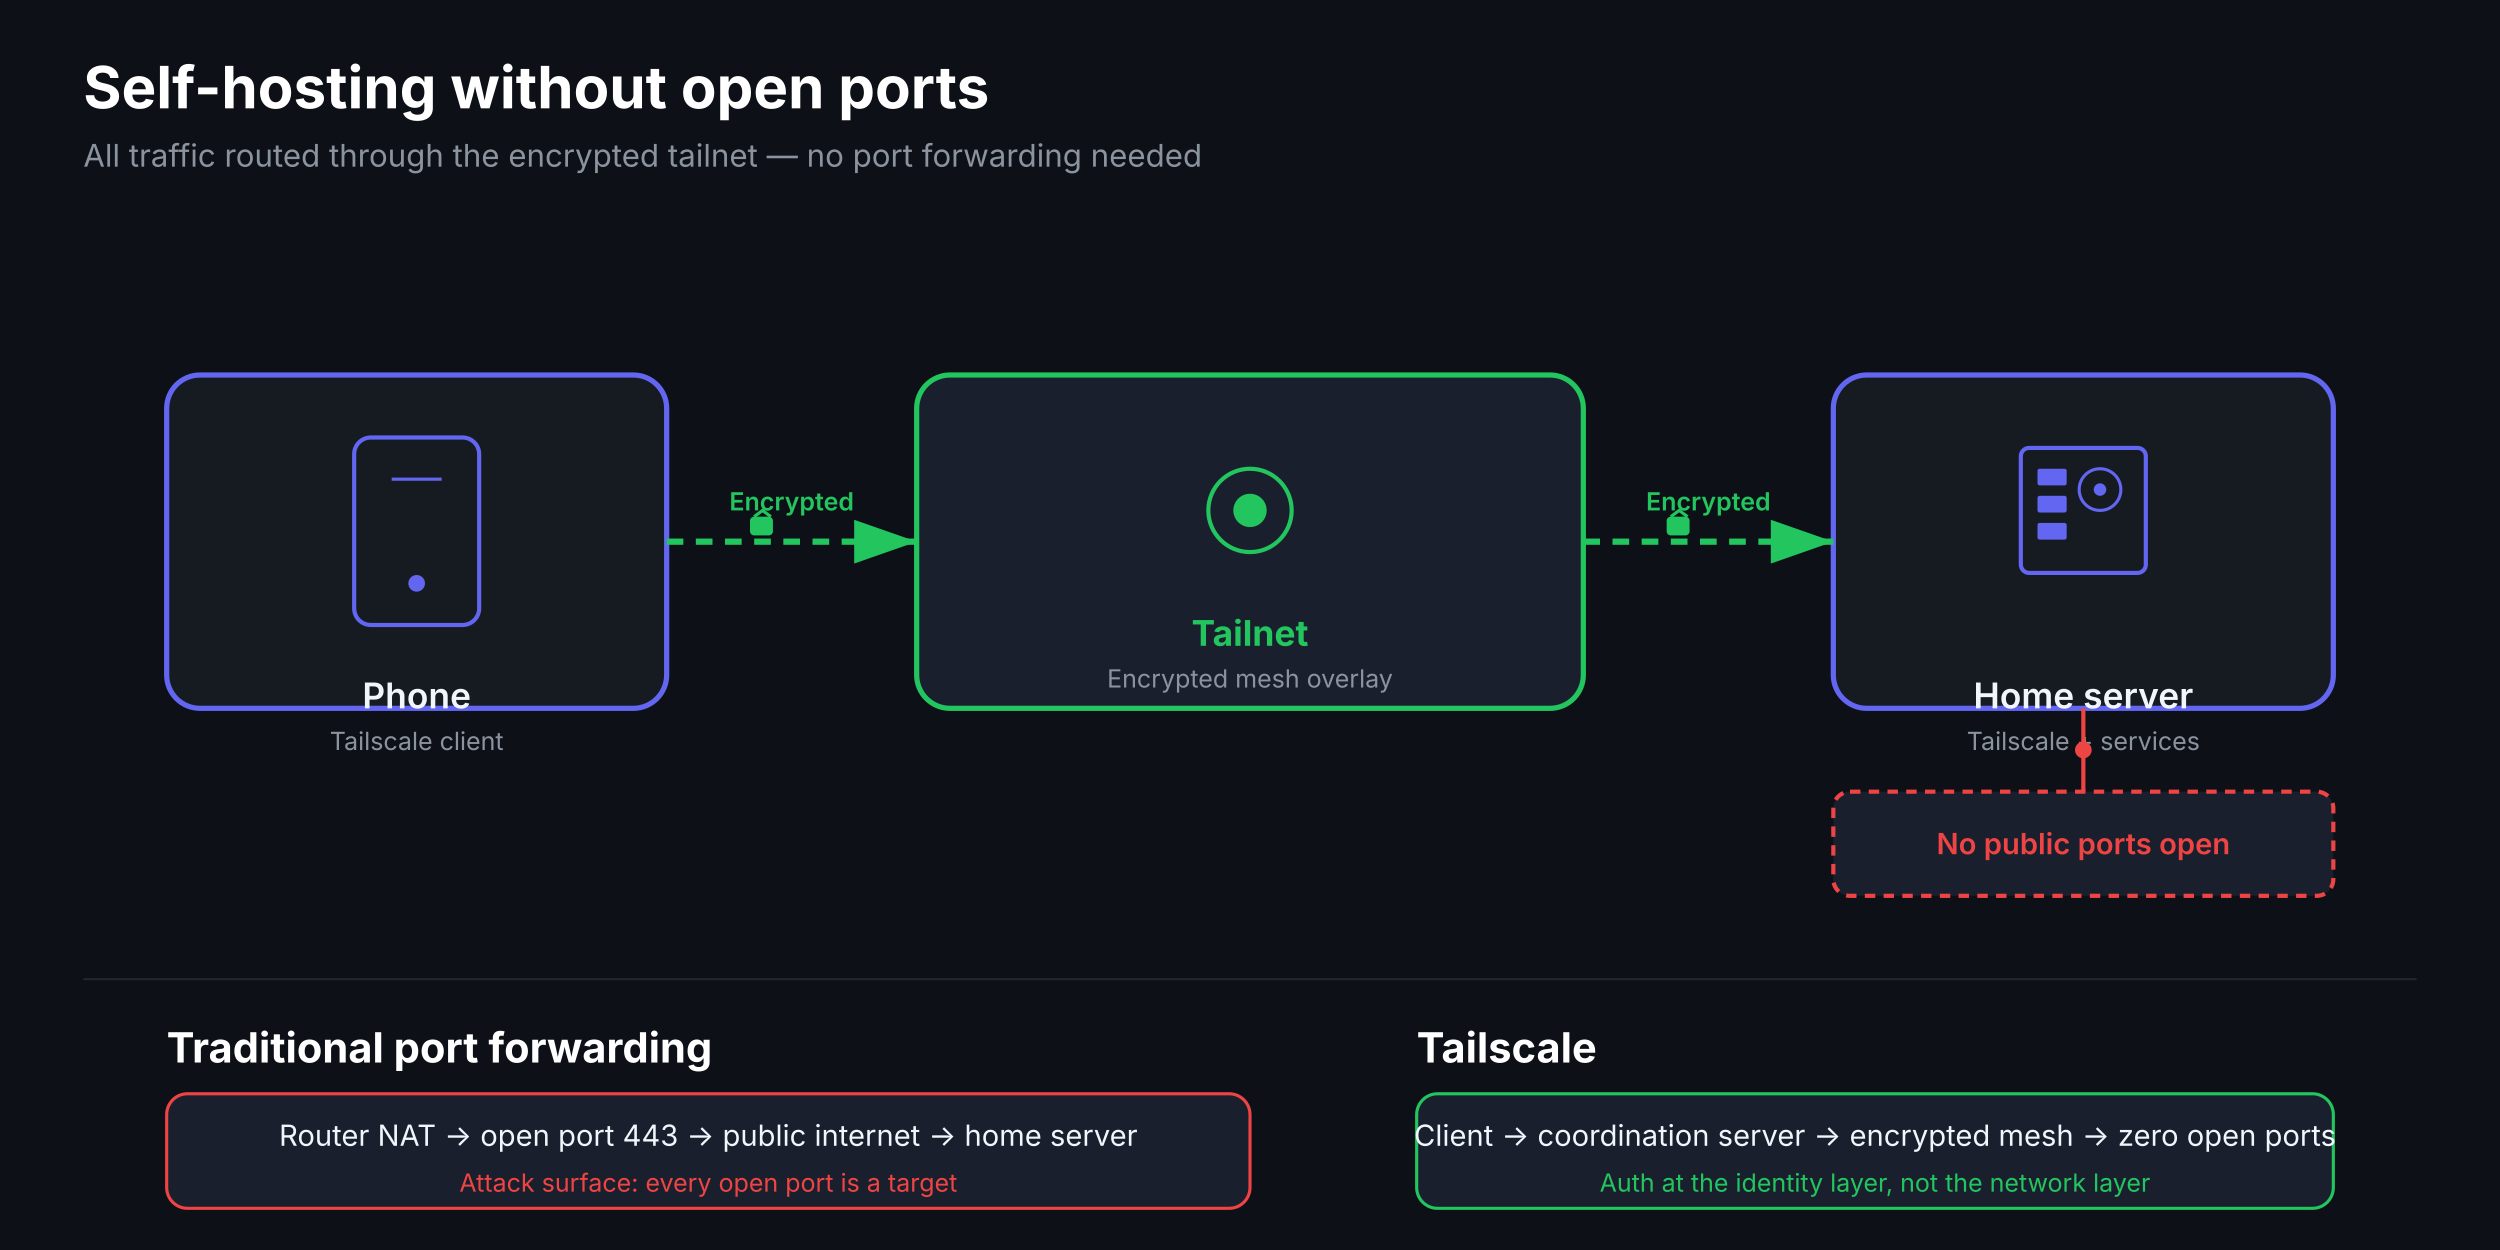
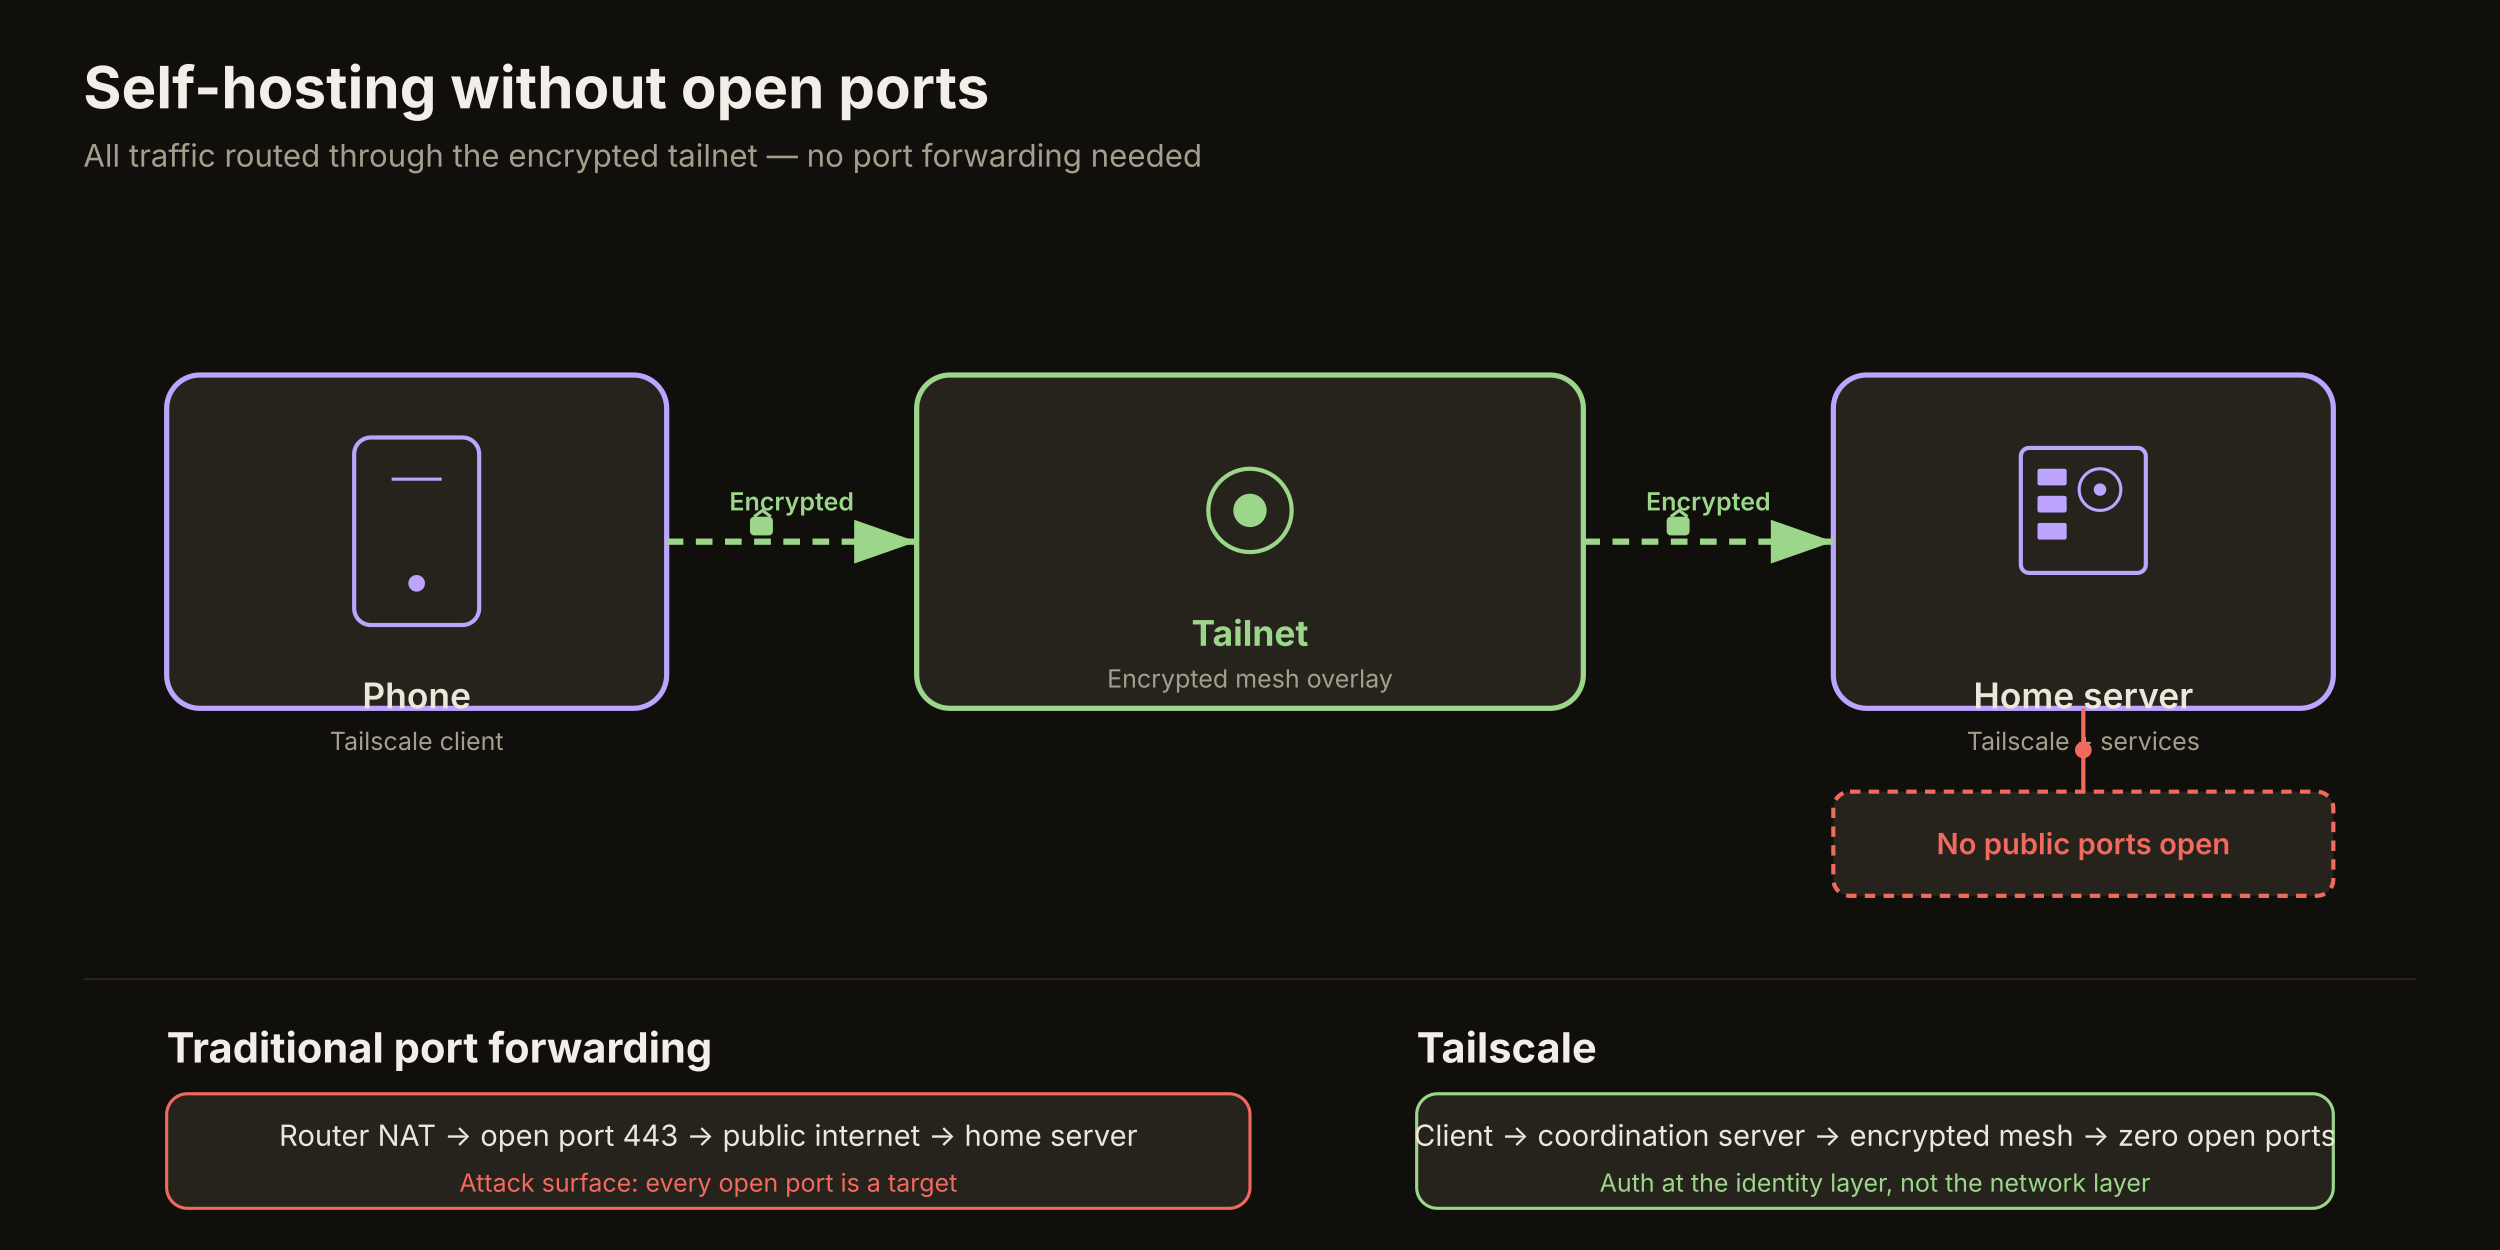
<svg xmlns="http://www.w3.org/2000/svg" width="1200" height="600" viewBox="0 0 1200 600" role="img" aria-labelledby="ra-title ra-desc">
  <defs>
    <marker id="arrowGreen" markerWidth="10" markerHeight="7" refX="10" refY="3.5" orient="auto">
-       <polygon points="0 0, 10 3.5, 0 7" fill="#22c55e" />
+       <polygon points="0 0, 10 3.5, 0 7" fill="var(--c-hue-green, #9bd68a)" />
    </marker>
  </defs>
-   <rect width="1200" height="600" fill="#0d1117" />
-   <text x="40" y="52" font-family="system-ui, -apple-system, sans-serif" font-size="28" font-weight="700" fill="#ffffff">Self-hosting without open ports</text>
-   <text x="40" y="80" font-family="system-ui, -apple-system, sans-serif" font-size="15" fill="#8b949e">All traffic routed through the encrypted tailnet — no port forwarding needed</text>
-   <rect x="80" y="180" width="240" height="160" rx="16" fill="#161b22" stroke="#6366f1" stroke-width="2.5" />
-   <rect x="170" y="210" width="60" height="90" rx="8" fill="none" stroke="#6366f1" stroke-width="2" />
-   <line x1="188" y1="230" x2="212" y2="230" stroke="#6366f1" stroke-width="1.5" />
-   <circle cx="200" cy="280" r="4" fill="#6366f1" />
-   <text x="200" y="340" font-family="system-ui, -apple-system, sans-serif" font-size="17" font-weight="600" fill="#f0f6fc" text-anchor="middle">Phone</text>
-   <text x="200" y="360" font-family="system-ui, -apple-system, sans-serif" font-size="12" fill="#8b949e" text-anchor="middle">Tailscale client</text>
-   <rect x="440" y="180" width="320" height="160" rx="16" fill="#1a1f2e" stroke="#22c55e" stroke-width="2.5" />
-   <circle cx="600" cy="245" r="20" fill="none" stroke="#22c55e" stroke-width="2" />
-   <circle cx="600" cy="245" r="8" fill="#22c55e" />
-   <text x="600" y="310" font-family="system-ui, -apple-system, sans-serif" font-size="17" font-weight="700" fill="#22c55e" text-anchor="middle">Tailnet</text>
-   <text x="600" y="330" font-family="system-ui, -apple-system, sans-serif" font-size="12" fill="#8b949e" text-anchor="middle">Encrypted mesh overlay</text>
-   <rect x="880" y="180" width="240" height="160" rx="16" fill="#161b22" stroke="#6366f1" stroke-width="2.5" />
-   <rect x="970" y="215" width="60" height="60" rx="4" fill="none" stroke="#6366f1" stroke-width="2" />
-   <rect x="978" y="225" width="14" height="8" rx="1" fill="#6366f1" />
-   <rect x="978" y="238" width="14" height="8" rx="1" fill="#6366f1" />
-   <rect x="978" y="251" width="14" height="8" rx="1" fill="#6366f1" />
-   <circle cx="1008" cy="235" r="10" fill="none" stroke="#6366f1" stroke-width="1.5" />
-   <circle cx="1008" cy="235" r="3" fill="#6366f1" />
-   <text x="1000" y="340" font-family="system-ui, -apple-system, sans-serif" font-size="17" font-weight="600" fill="#f0f6fc" text-anchor="middle">Home server</text>
-   <text x="1000" y="360" font-family="system-ui, -apple-system, sans-serif" font-size="12" fill="#8b949e" text-anchor="middle">Tailscale + services</text>
-   <line x1="320" y1="260" x2="440" y2="260" stroke="#22c55e" stroke-width="3" stroke-dasharray="8 6" marker-end="url(#arrowGreen)" />
-   <rect x="360" y="248" width="11" height="9" rx="2" fill="#22c55e" />
-   <path d="M362 248 l4 -3 l4 3" fill="none" stroke="#22c55e" stroke-width="1.5" />
-   <text x="380" y="245" font-family="system-ui, -apple-system, sans-serif" font-size="12" fill="#22c55e" text-anchor="middle" font-weight="600">Encrypted</text>
-   <line x1="760" y1="260" x2="880" y2="260" stroke="#22c55e" stroke-width="3" stroke-dasharray="8 6" marker-end="url(#arrowGreen)" />
-   <rect x="800" y="248" width="11" height="9" rx="2" fill="#22c55e" />
-   <path d="M802 248 l4 -3 l4 3" fill="none" stroke="#22c55e" stroke-width="1.5" />
-   <text x="820" y="245" font-family="system-ui, -apple-system, sans-serif" font-size="12" fill="#22c55e" text-anchor="middle" font-weight="600">Encrypted</text>
-   <rect x="880" y="380" width="240" height="50" rx="8" fill="#1a1f2e" stroke="#ef4444" stroke-width="2" stroke-dasharray="5 4" />
-   <text x="1000" y="410" font-family="system-ui, -apple-system, sans-serif" font-size="14" font-weight="600" fill="#ef4444" text-anchor="middle">No public ports open</text>
-   <line x1="1000" y1="340" x2="1000" y2="380" stroke="#ef4444" stroke-width="2" />
-   <circle cx="1000" cy="360" r="4" fill="#ef4444" />
-   <line x1="40" y1="470" x2="1160" y2="470" stroke="#21262d" stroke-width="1" />
-   <text x="80" y="510" font-family="system-ui, -apple-system, sans-serif" font-size="20" font-weight="700" fill="#ffffff">Traditional port forwarding</text>
-   <rect x="80" y="525" width="520" height="55" rx="10" fill="#1a1f2e" stroke="#ef4444" stroke-width="1.5" />
-   <text x="340" y="550" font-family="system-ui, -apple-system, sans-serif" font-size="14" fill="#f0f6fc" text-anchor="middle">Router NAT → open port 443 → public internet → home server</text>
-   <text x="340" y="572" font-family="system-ui, -apple-system, sans-serif" font-size="12" fill="#ef4444" text-anchor="middle">Attack surface: every open port is a target</text>
-   <text x="680" y="510" font-family="system-ui, -apple-system, sans-serif" font-size="20" font-weight="700" fill="#ffffff">Tailscale</text>
-   <rect x="680" y="525" width="440" height="55" rx="10" fill="#1a1f2e" stroke="#22c55e" stroke-width="1.5" />
-   <text x="900" y="550" font-family="system-ui, -apple-system, sans-serif" font-size="14" fill="#f0f6fc" text-anchor="middle">Client → coordination server → encrypted mesh → zero open ports</text>
-   <text x="900" y="572" font-family="system-ui, -apple-system, sans-serif" font-size="12" fill="#22c55e" text-anchor="middle">Auth at the identity layer, not the network layer</text>
+   <rect width="1200" height="600" fill="var(--c-sunken, #100f0c)" />
+   <text x="40" y="52" font-family="system-ui, -apple-system, sans-serif" font-size="28" font-weight="700" fill="var(--c-sunken, #f2efe8)">Self-hosting without open ports</text>
+   <text x="40" y="80" font-family="system-ui, -apple-system, sans-serif" font-size="15" fill="var(--c-muted, #a69e8d)">All traffic routed through the encrypted tailnet — no port forwarding needed</text>
+   <rect x="80" y="180" width="240" height="160" rx="16" fill="var(--c-raised, #26231d)" stroke="var(--c-hue-violet, #bca4ff)" stroke-width="2.5" />
+   <rect x="170" y="210" width="60" height="90" rx="8" fill="none" stroke="var(--c-hue-violet, #bca4ff)" stroke-width="2" />
+   <line x1="188" y1="230" x2="212" y2="230" stroke="var(--c-hue-violet, #bca4ff)" stroke-width="1.5" />
+   <circle cx="200" cy="280" r="4" fill="var(--c-hue-violet, #bca4ff)" />
+   <text x="200" y="340" font-family="system-ui, -apple-system, sans-serif" font-size="17" font-weight="600" fill="var(--c-text, #ede7da)" text-anchor="middle">Phone</text>
+   <text x="200" y="360" font-family="system-ui, -apple-system, sans-serif" font-size="12" fill="var(--c-muted, #a69e8d)" text-anchor="middle">Tailscale client</text>
+   <rect x="440" y="180" width="320" height="160" rx="16" fill="var(--c-raised, #26231d)" stroke="var(--c-hue-green, #9bd68a)" stroke-width="2.5" />
+   <circle cx="600" cy="245" r="20" fill="none" stroke="var(--c-hue-green, #9bd68a)" stroke-width="2" />
+   <circle cx="600" cy="245" r="8" fill="var(--c-hue-green, #9bd68a)" />
+   <text x="600" y="310" font-family="system-ui, -apple-system, sans-serif" font-size="17" font-weight="700" fill="var(--c-hue-green, #9bd68a)" text-anchor="middle">Tailnet</text>
+   <text x="600" y="330" font-family="system-ui, -apple-system, sans-serif" font-size="12" fill="var(--c-muted, #a69e8d)" text-anchor="middle">Encrypted mesh overlay</text>
+   <rect x="880" y="180" width="240" height="160" rx="16" fill="var(--c-raised, #26231d)" stroke="var(--c-hue-violet, #bca4ff)" stroke-width="2.5" />
+   <rect x="970" y="215" width="60" height="60" rx="4" fill="none" stroke="var(--c-hue-violet, #bca4ff)" stroke-width="2" />
+   <rect x="978" y="225" width="14" height="8" rx="1" fill="var(--c-hue-violet, #bca4ff)" />
+   <rect x="978" y="238" width="14" height="8" rx="1" fill="var(--c-hue-violet, #bca4ff)" />
+   <rect x="978" y="251" width="14" height="8" rx="1" fill="var(--c-hue-violet, #bca4ff)" />
+   <circle cx="1008" cy="235" r="10" fill="none" stroke="var(--c-hue-violet, #bca4ff)" stroke-width="1.5" />
+   <circle cx="1008" cy="235" r="3" fill="var(--c-hue-violet, #bca4ff)" />
+   <text x="1000" y="340" font-family="system-ui, -apple-system, sans-serif" font-size="17" font-weight="600" fill="var(--c-text, #ede7da)" text-anchor="middle">Home server</text>
+   <text x="1000" y="360" font-family="system-ui, -apple-system, sans-serif" font-size="12" fill="var(--c-muted, #a69e8d)" text-anchor="middle">Tailscale + services</text>
+   <line x1="320" y1="260" x2="440" y2="260" stroke="var(--c-hue-green, #9bd68a)" stroke-width="3" stroke-dasharray="8 6" marker-end="url(#arrowGreen)" />
+   <rect x="360" y="248" width="11" height="9" rx="2" fill="var(--c-hue-green, #9bd68a)" />
+   <path d="M362 248 l4 -3 l4 3" fill="none" stroke="var(--c-hue-green, #9bd68a)" stroke-width="1.5" />
+   <text x="380" y="245" font-family="system-ui, -apple-system, sans-serif" font-size="12" fill="var(--c-hue-green, #9bd68a)" text-anchor="middle" font-weight="600">Encrypted</text>
+   <line x1="760" y1="260" x2="880" y2="260" stroke="var(--c-hue-green, #9bd68a)" stroke-width="3" stroke-dasharray="8 6" marker-end="url(#arrowGreen)" />
+   <rect x="800" y="248" width="11" height="9" rx="2" fill="var(--c-hue-green, #9bd68a)" />
+   <path d="M802 248 l4 -3 l4 3" fill="none" stroke="var(--c-hue-green, #9bd68a)" stroke-width="1.5" />
+   <text x="820" y="245" font-family="system-ui, -apple-system, sans-serif" font-size="12" fill="var(--c-hue-green, #9bd68a)" text-anchor="middle" font-weight="600">Encrypted</text>
+   <rect x="880" y="380" width="240" height="50" rx="8" fill="var(--c-raised, #26231d)" stroke="var(--c-danger, #f2695e)" stroke-width="2" stroke-dasharray="5 4" />
+   <text x="1000" y="410" font-family="system-ui, -apple-system, sans-serif" font-size="14" font-weight="600" fill="var(--c-danger, #f2695e)" text-anchor="middle">No public ports open</text>
+   <line x1="1000" y1="340" x2="1000" y2="380" stroke="var(--c-danger, #f2695e)" stroke-width="2" />
+   <circle cx="1000" cy="360" r="4" fill="var(--c-danger, #f2695e)" />
+   <line x1="40" y1="470" x2="1160" y2="470" stroke="var(--c-raised, #26231d)" stroke-width="1" />
+   <text x="80" y="510" font-family="system-ui, -apple-system, sans-serif" font-size="20" font-weight="700" fill="var(--c-sunken, #f2efe8)">Traditional port forwarding</text>
+   <rect x="80" y="525" width="520" height="55" rx="10" fill="var(--c-raised, #26231d)" stroke="var(--c-danger, #f2695e)" stroke-width="1.5" />
+   <text x="340" y="550" font-family="system-ui, -apple-system, sans-serif" font-size="14" fill="var(--c-text, #ede7da)" text-anchor="middle">Router NAT → open port 443 → public internet → home server</text>
+   <text x="340" y="572" font-family="system-ui, -apple-system, sans-serif" font-size="12" fill="var(--c-danger, #f2695e)" text-anchor="middle">Attack surface: every open port is a target</text>
+   <text x="680" y="510" font-family="system-ui, -apple-system, sans-serif" font-size="20" font-weight="700" fill="var(--c-sunken, #f2efe8)">Tailscale</text>
+   <rect x="680" y="525" width="440" height="55" rx="10" fill="var(--c-raised, #26231d)" stroke="var(--c-hue-green, #9bd68a)" stroke-width="1.5" />
+   <text x="900" y="550" font-family="system-ui, -apple-system, sans-serif" font-size="14" fill="var(--c-text, #ede7da)" text-anchor="middle">Client → coordination server → encrypted mesh → zero open ports</text>
+   <text x="900" y="572" font-family="system-ui, -apple-system, sans-serif" font-size="12" fill="var(--c-hue-green, #9bd68a)" text-anchor="middle">Auth at the identity layer, not the network layer</text>
</svg>
